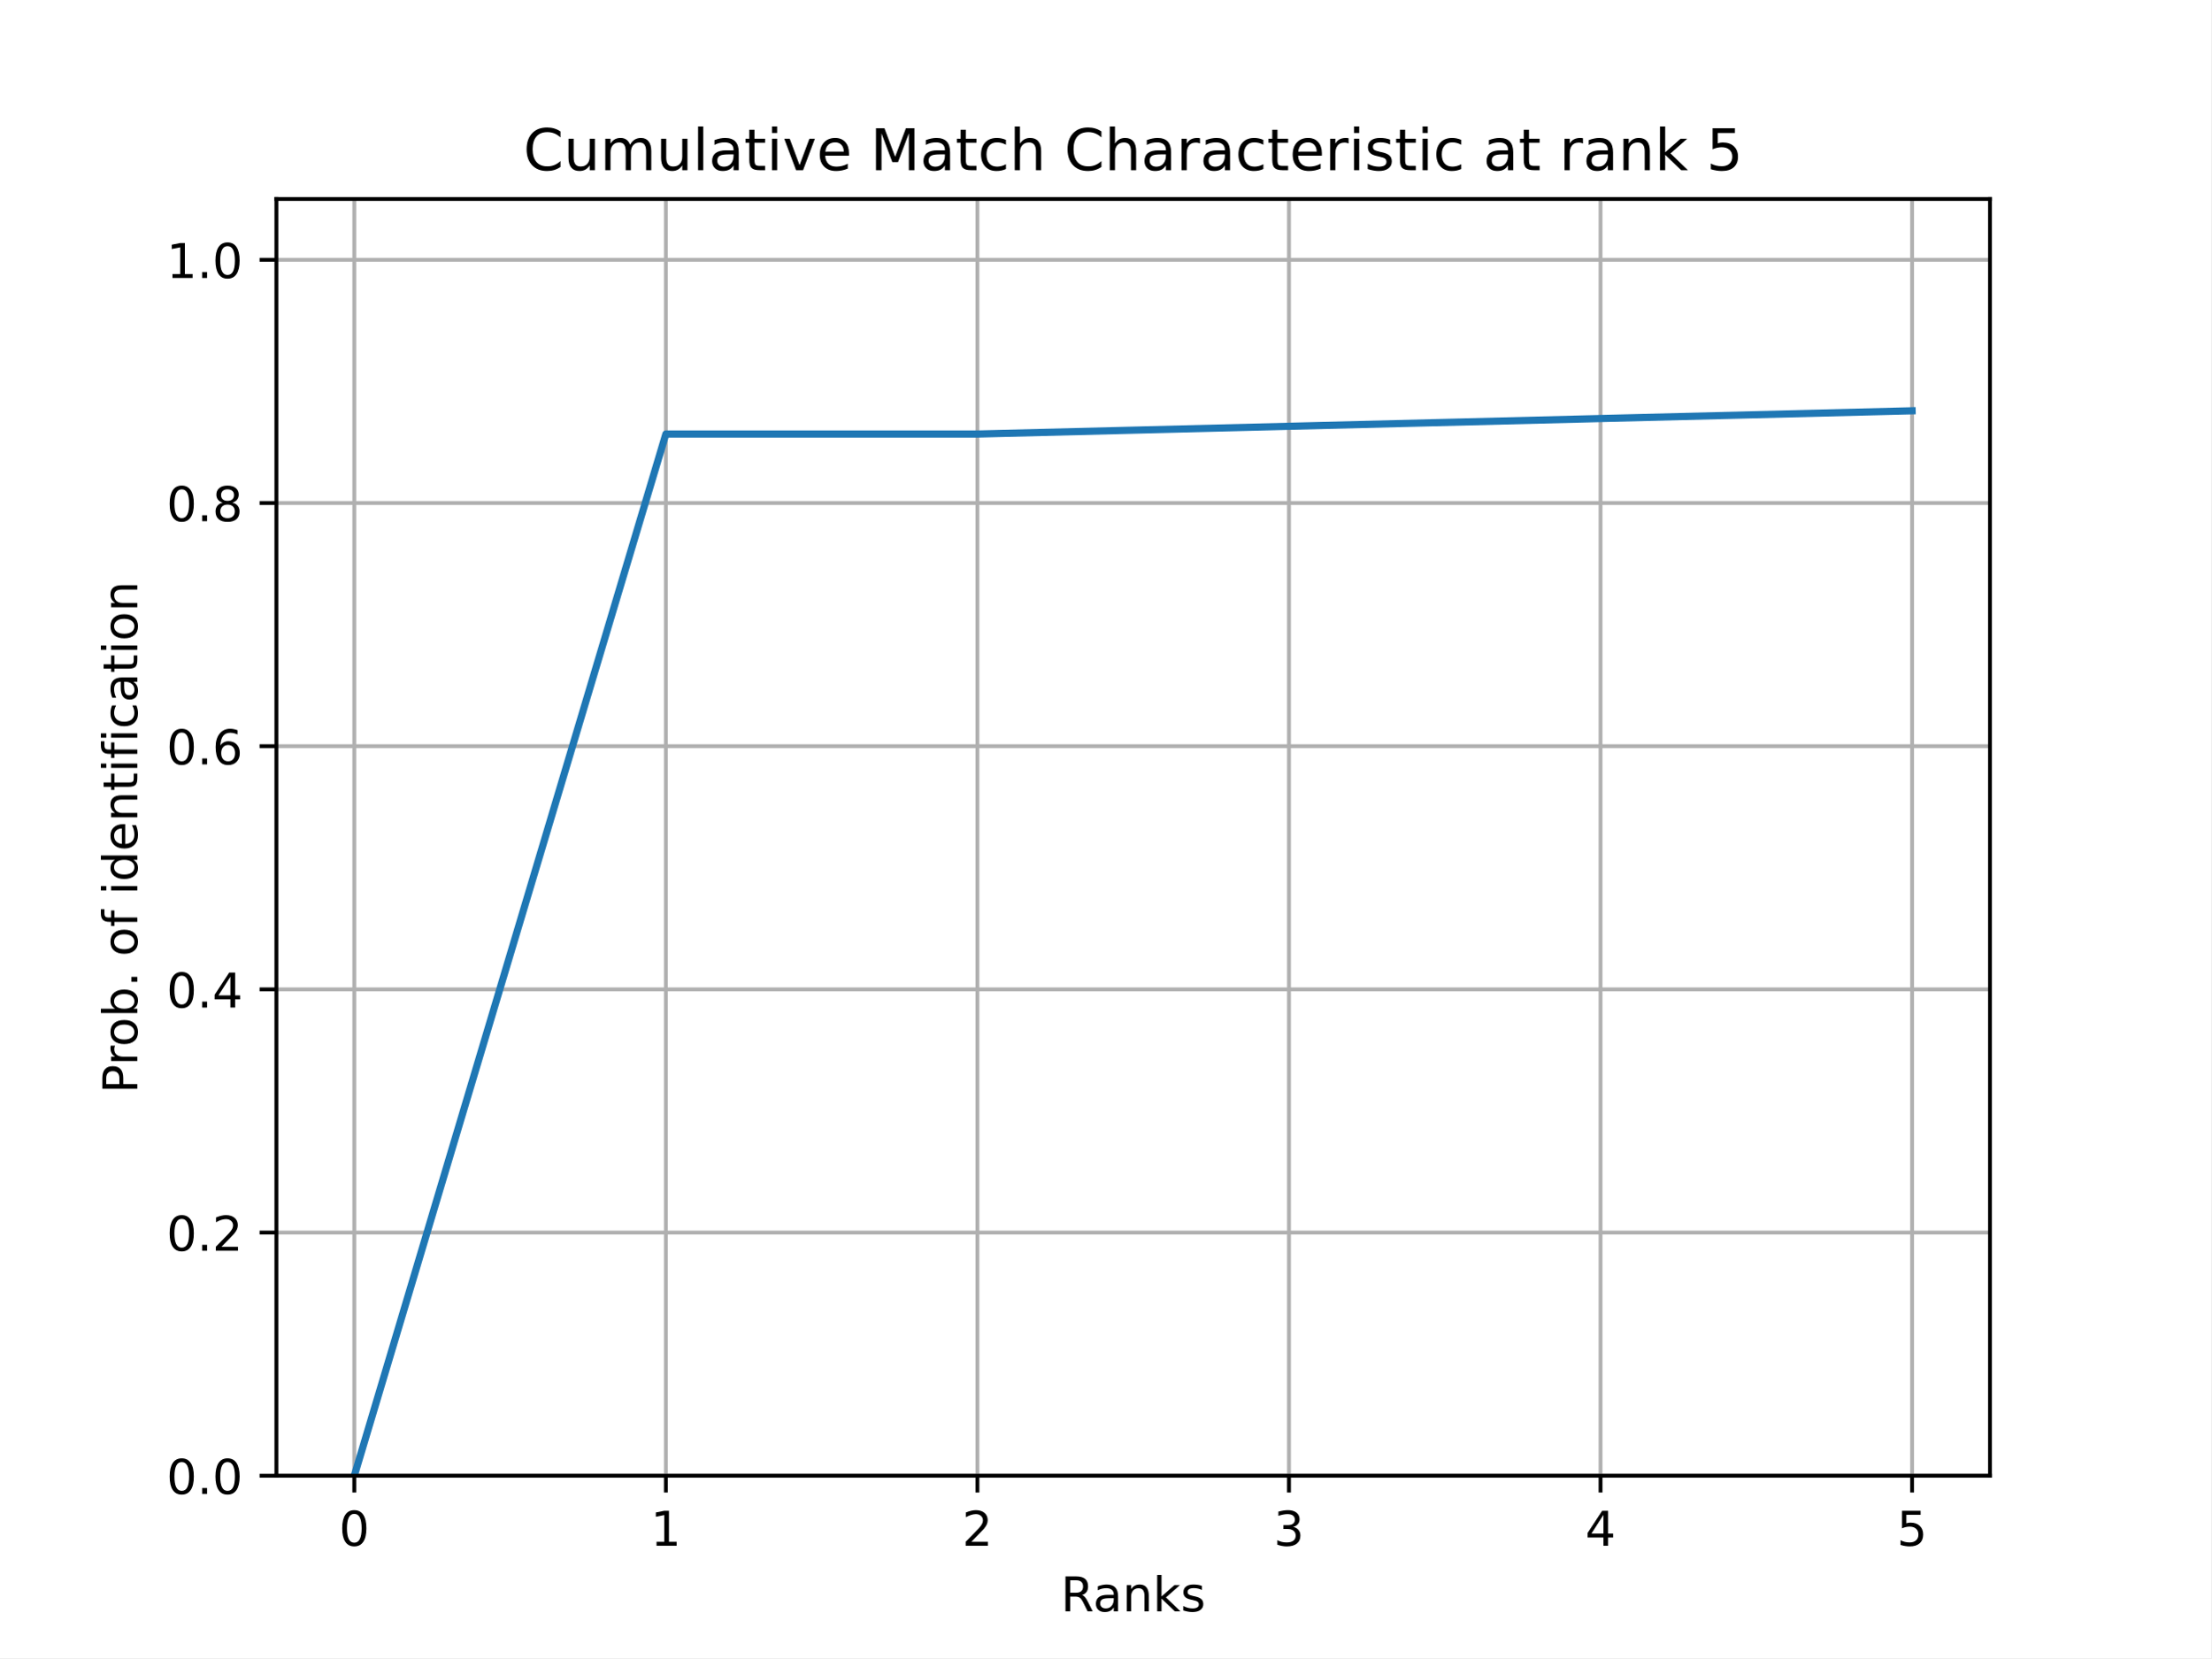
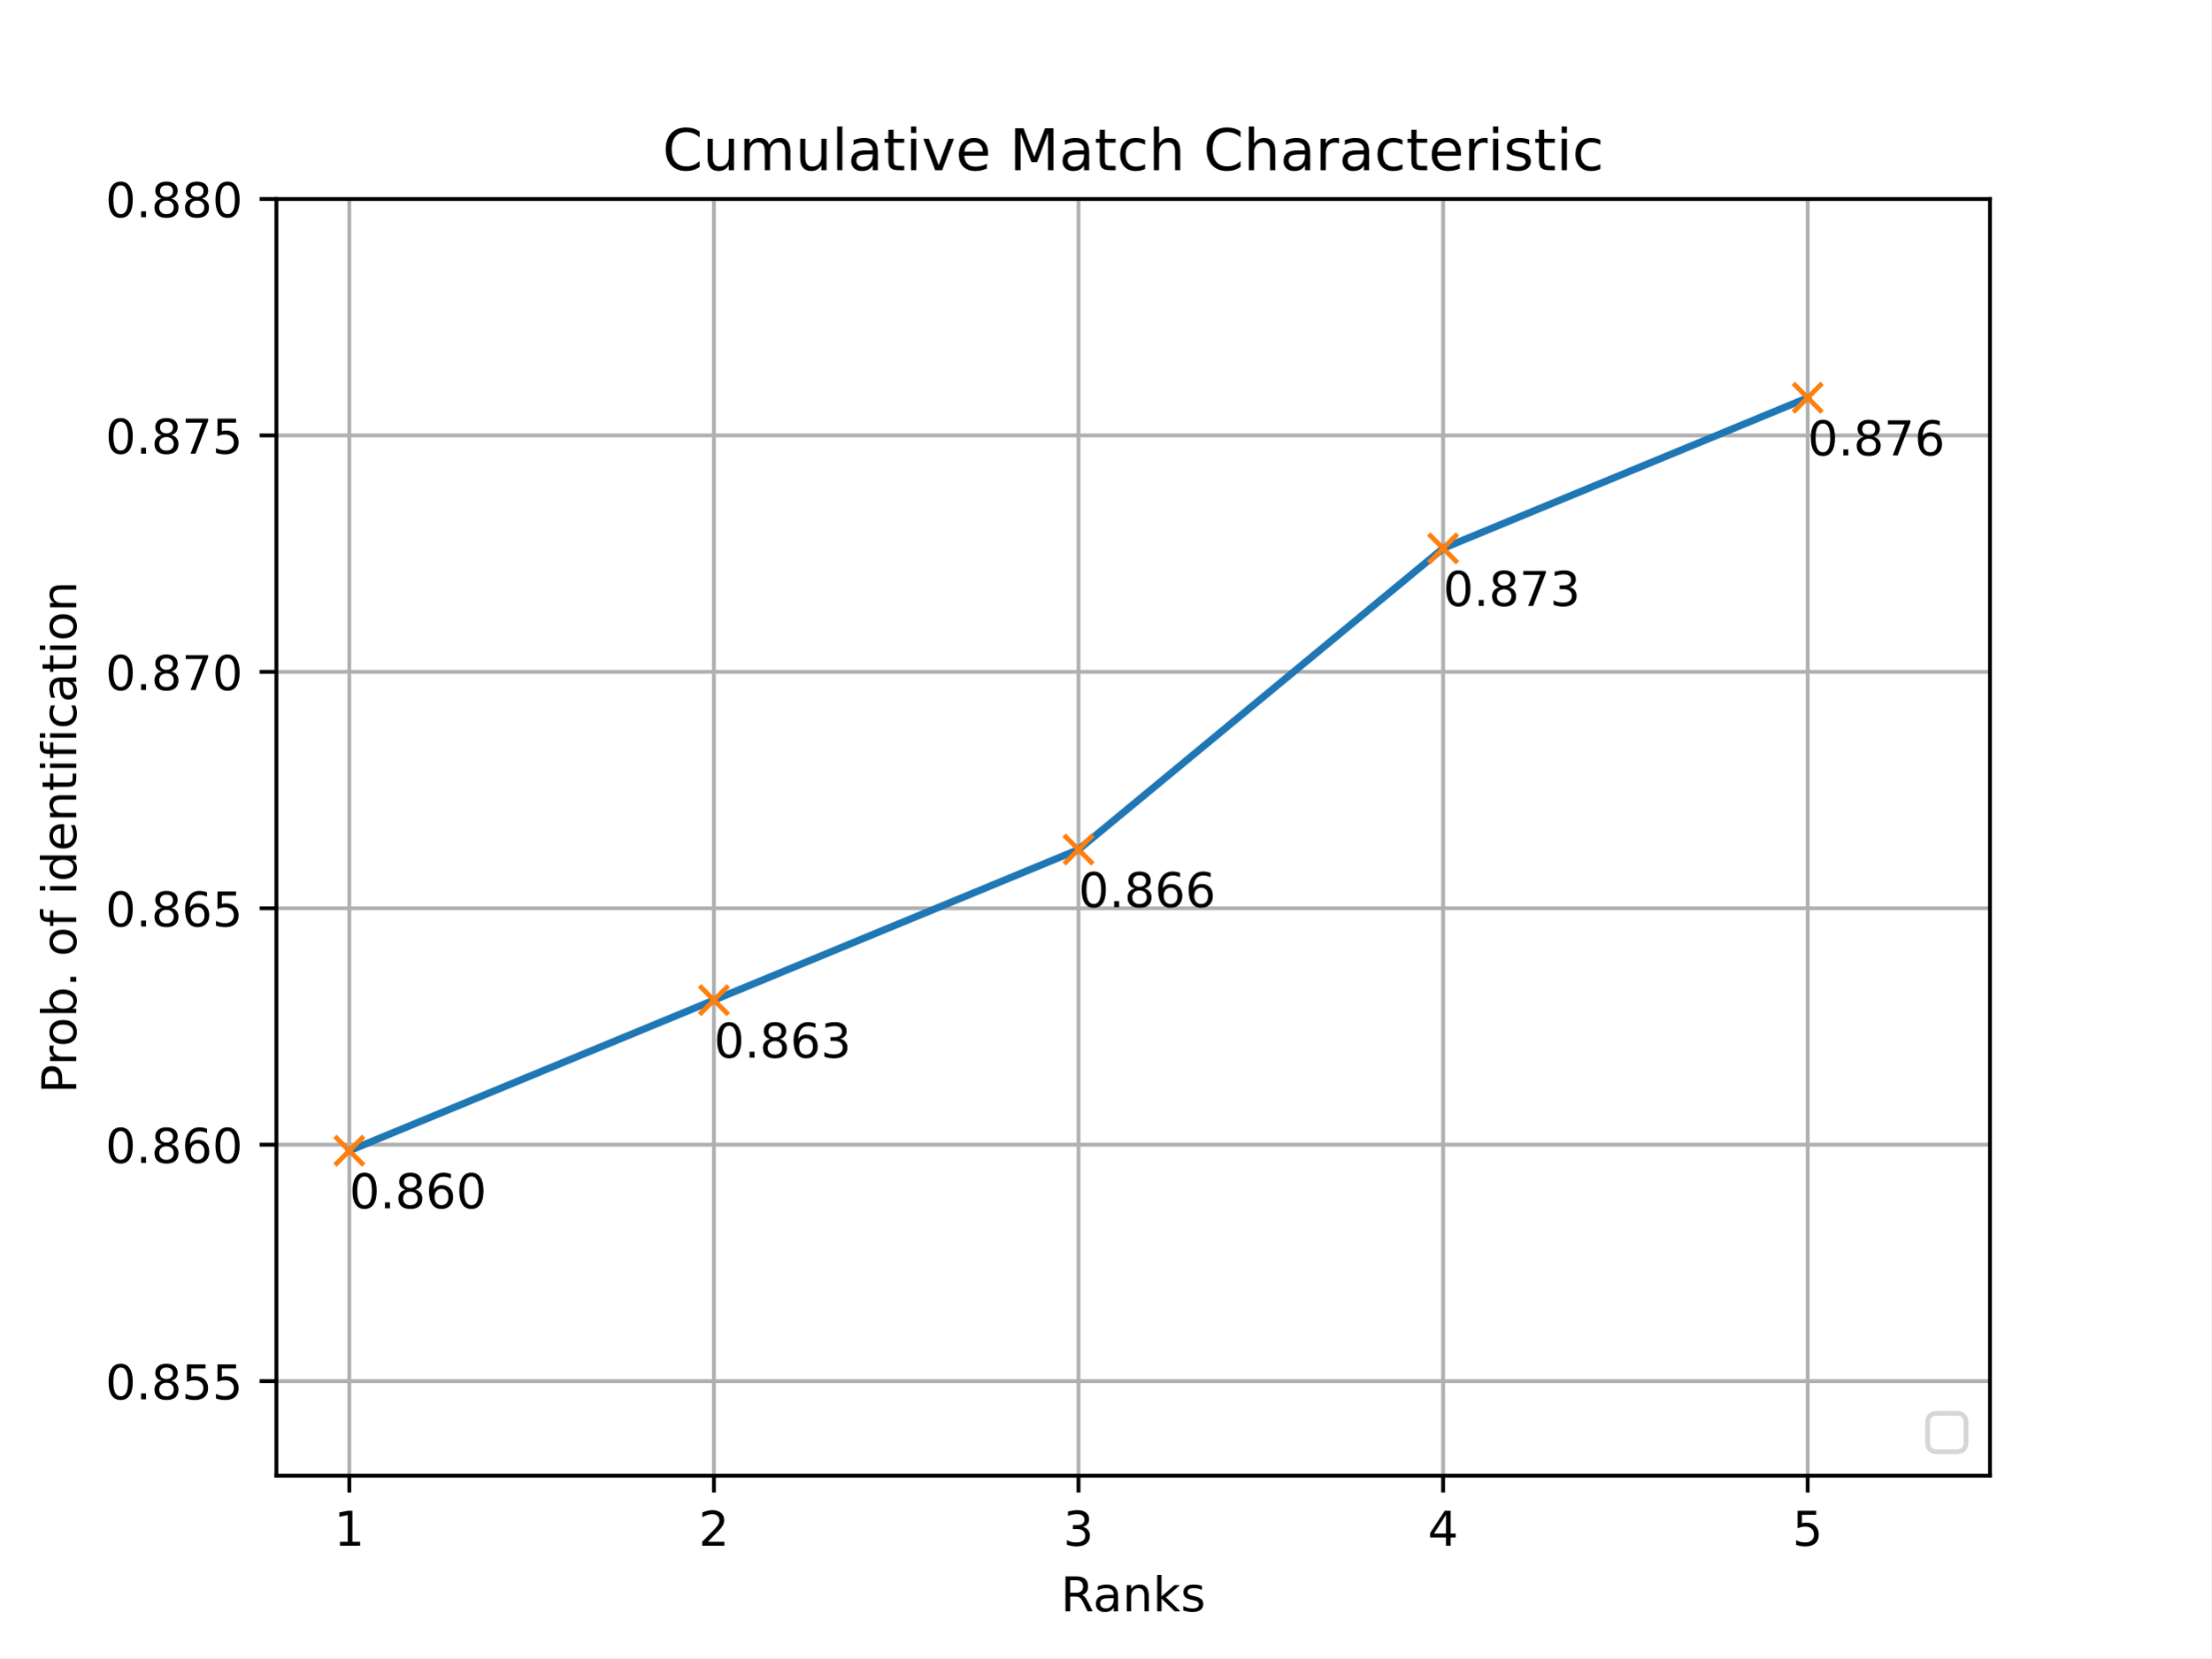
<svg xmlns="http://www.w3.org/2000/svg" xmlns:xlink="http://www.w3.org/1999/xlink" width="460.8pt" height="345.6pt" viewBox="0 0 460.8 345.6" version="1.1">
  <defs>
    <style type="text/css">*{stroke-linejoin: round; stroke-linecap: butt}</style>
  </defs>
  <g id="figure_1">
    <g id="patch_1">
      <path d="M 0 345.6  L 460.8 345.6  L 460.8 0  L 0 0  z " style="fill: #ffffff" />
    </g>
    <g id="axes_1">
      <g id="patch_2">
        <path d="M 57.6 307.584  L 414.72 307.584  L 414.72 41.472  L 57.6 41.472  z " style="fill: #ffffff" />
      </g>
      <g id="matplotlib.axis_1">
        <g id="xtick_1">
          <g id="line2d_1">
-             <path d="M 73.833 307.584  L 73.833 41.472  " clip-path="url(#p14d06037ce)" style="fill: none; stroke: #b0b0b0; stroke-width: 0.8; stroke-linecap: square" />
+             <path d="M 72.797 307.584  L 72.797 41.472  " clip-path="url(#p598fcffedd)" style="fill: none; stroke: #b0b0b0; stroke-width: 0.8; stroke-linecap: square" />
          </g>
          <g id="line2d_2">
            <defs>
-               <path id="m27100cd97d" d="M 0 0  L 0 3.5  " style="stroke: #000000; stroke-width: 0.8" />
+               <path id="md1bc8f9381" d="M 0 0  L 0 3.5  " style="stroke: #000000; stroke-width: 0.8" />
            </defs>
            <g>
-               <use xlink:href="#m27100cd97d" x="73.833" y="307.584" style="stroke: #000000; stroke-width: 0.8" />
+               <use xlink:href="#md1bc8f9381" x="72.797" y="307.584" style="stroke: #000000; stroke-width: 0.8" />
            </g>
          </g>
          <g id="text_1">
-             <g transform="translate(70.65148 322.1824)scale(0.1 -0.1)">
-               <defs>
-                 <path id="DejaVuSans-30" d="M 2034 4250  Q 1547 4250 1301 3770  Q 1056 3291 1056 2328  Q 1056 1369 1301 889  Q 1547 409 2034 409  Q 2525 409 2770 889  Q 3016 1369 3016 2328  Q 3016 3291 2770 3770  Q 2525 4250 2034 4250  z M 2034 4750  Q 2819 4750 3233 4129  Q 3647 3509 3647 2328  Q 3647 1150 3233 529  Q 2819 -91 2034 -91  Q 1250 -91 836 529  Q 422 1150 422 2328  Q 422 3509 836 4129  Q 1250 4750 2034 4750  z " transform="scale(0.015625)" />
-               </defs>
-               <use xlink:href="#DejaVuSans-30" />
+             <g transform="translate(69.61535 322.1824)scale(0.1 -0.1)">
+               <defs>
+                 <path id="DejaVuSans-31" d="M 794 531  L 1825 531  L 1825 4091  L 703 3866  L 703 4441  L 1819 4666  L 2450 4666  L 2450 531  L 3481 531  L 3481 0  L 794 0  L 794 531  z " transform="scale(0.015625)" />
+               </defs>
+               <use xlink:href="#DejaVuSans-31" />
            </g>
          </g>
        </g>
        <g id="xtick_2">
          <g id="line2d_3">
-             <path d="M 138.764 307.584  L 138.764 41.472  " clip-path="url(#p14d06037ce)" style="fill: none; stroke: #b0b0b0; stroke-width: 0.8; stroke-linecap: square" />
+             <path d="M 148.78 307.584  L 148.78 41.472  " clip-path="url(#p598fcffedd)" style="fill: none; stroke: #b0b0b0; stroke-width: 0.8; stroke-linecap: square" />
          </g>
          <g id="line2d_4">
            <g>
-               <use xlink:href="#m27100cd97d" x="138.764" y="307.584" style="stroke: #000000; stroke-width: 0.8" />
+               <use xlink:href="#md1bc8f9381" x="148.78" y="307.584" style="stroke: #000000; stroke-width: 0.8" />
            </g>
          </g>
          <g id="text_2">
-             <g transform="translate(135.5824 322.1824)scale(0.1 -0.1)">
-               <defs>
-                 <path id="DejaVuSans-31" d="M 794 531  L 1825 531  L 1825 4091  L 703 3866  L 703 4441  L 1819 4666  L 2450 4666  L 2450 531  L 3481 531  L 3481 0  L 794 0  L 794 531  z " transform="scale(0.015625)" />
-               </defs>
-               <use xlink:href="#DejaVuSans-31" />
+             <g transform="translate(145.5983 322.1824)scale(0.1 -0.1)">
+               <defs>
+                 <path id="DejaVuSans-32" d="M 1228 531  L 3431 531  L 3431 0  L 469 0  L 469 531  Q 828 903 1448 1529  Q 2069 2156 2228 2338  Q 2531 2678 2651 2914  Q 2772 3150 2772 3378  Q 2772 3750 2511 3984  Q 2250 4219 1831 4219  Q 1534 4219 1204 4116  Q 875 4013 500 3803  L 500 4441  Q 881 4594 1212 4672  Q 1544 4750 1819 4750  Q 2544 4750 2975 4387  Q 3406 4025 3406 3419  Q 3406 3131 3298 2873  Q 3191 2616 2906 2266  Q 2828 2175 2409 1742  Q 1991 1309 1228 531  z " transform="scale(0.015625)" />
+               </defs>
+               <use xlink:href="#DejaVuSans-32" />
            </g>
          </g>
        </g>
        <g id="xtick_3">
          <g id="line2d_5">
-             <path d="M 203.695 307.584  L 203.695 41.472  " clip-path="url(#p14d06037ce)" style="fill: none; stroke: #b0b0b0; stroke-width: 0.8; stroke-linecap: square" />
+             <path d="M 224.763 307.584  L 224.763 41.472  " clip-path="url(#p598fcffedd)" style="fill: none; stroke: #b0b0b0; stroke-width: 0.8; stroke-linecap: square" />
          </g>
          <g id="line2d_6">
            <g>
-               <use xlink:href="#m27100cd97d" x="203.695" y="307.584" style="stroke: #000000; stroke-width: 0.8" />
+               <use xlink:href="#md1bc8f9381" x="224.763" y="307.584" style="stroke: #000000; stroke-width: 0.8" />
            </g>
          </g>
          <g id="text_3">
-             <g transform="translate(200.5133 322.1824)scale(0.1 -0.1)">
-               <defs>
-                 <path id="DejaVuSans-32" d="M 1228 531  L 3431 531  L 3431 0  L 469 0  L 469 531  Q 828 903 1448 1529  Q 2069 2156 2228 2338  Q 2531 2678 2651 2914  Q 2772 3150 2772 3378  Q 2772 3750 2511 3984  Q 2250 4219 1831 4219  Q 1534 4219 1204 4116  Q 875 4013 500 3803  L 500 4441  Q 881 4594 1212 4672  Q 1544 4750 1819 4750  Q 2544 4750 2975 4387  Q 3406 4025 3406 3419  Q 3406 3131 3298 2873  Q 3191 2616 2906 2266  Q 2828 2175 2409 1742  Q 1991 1309 1228 531  z " transform="scale(0.015625)" />
-               </defs>
-               <use xlink:href="#DejaVuSans-32" />
+             <g transform="translate(221.5813 322.1824)scale(0.1 -0.1)">
+               <defs>
+                 <path id="DejaVuSans-33" d="M 2597 2516  Q 3050 2419 3304 2112  Q 3559 1806 3559 1356  Q 3559 666 3084 287  Q 2609 -91 1734 -91  Q 1441 -91 1130 -33  Q 819 25 488 141  L 488 750  Q 750 597 1062 519  Q 1375 441 1716 441  Q 2309 441 2620 675  Q 2931 909 2931 1356  Q 2931 1769 2642 2001  Q 2353 2234 1838 2234  L 1294 2234  L 1294 2753  L 1863 2753  Q 2328 2753 2575 2939  Q 2822 3125 2822 3475  Q 2822 3834 2567 4026  Q 2313 4219 1838 4219  Q 1578 4219 1281 4162  Q 984 4106 628 3988  L 628 4550  Q 988 4650 1302 4700  Q 1616 4750 1894 4750  Q 2613 4750 3031 4423  Q 3450 4097 3450 3541  Q 3450 3153 3228 2886  Q 3006 2619 2597 2516  z " transform="scale(0.015625)" />
+               </defs>
+               <use xlink:href="#DejaVuSans-33" />
            </g>
          </g>
        </g>
        <g id="xtick_4">
          <g id="line2d_7">
-             <path d="M 268.625 307.584  L 268.625 41.472  " clip-path="url(#p14d06037ce)" style="fill: none; stroke: #b0b0b0; stroke-width: 0.8; stroke-linecap: square" />
+             <path d="M 300.746 307.584  L 300.746 41.472  " clip-path="url(#p598fcffedd)" style="fill: none; stroke: #b0b0b0; stroke-width: 0.8; stroke-linecap: square" />
          </g>
          <g id="line2d_8">
            <g>
-               <use xlink:href="#m27100cd97d" x="268.625" y="307.584" style="stroke: #000000; stroke-width: 0.8" />
+               <use xlink:href="#md1bc8f9381" x="300.746" y="307.584" style="stroke: #000000; stroke-width: 0.8" />
            </g>
          </g>
          <g id="text_4">
-             <g transform="translate(265.4442 322.1824)scale(0.1 -0.1)">
-               <defs>
-                 <path id="DejaVuSans-33" d="M 2597 2516  Q 3050 2419 3304 2112  Q 3559 1806 3559 1356  Q 3559 666 3084 287  Q 2609 -91 1734 -91  Q 1441 -91 1130 -33  Q 819 25 488 141  L 488 750  Q 750 597 1062 519  Q 1375 441 1716 441  Q 2309 441 2620 675  Q 2931 909 2931 1356  Q 2931 1769 2642 2001  Q 2353 2234 1838 2234  L 1294 2234  L 1294 2753  L 1863 2753  Q 2328 2753 2575 2939  Q 2822 3125 2822 3475  Q 2822 3834 2567 4026  Q 2313 4219 1838 4219  Q 1578 4219 1281 4162  Q 984 4106 628 3988  L 628 4550  Q 988 4650 1302 4700  Q 1616 4750 1894 4750  Q 2613 4750 3031 4423  Q 3450 4097 3450 3541  Q 3450 3153 3228 2886  Q 3006 2619 2597 2516  z " transform="scale(0.015625)" />
-               </defs>
-               <use xlink:href="#DejaVuSans-33" />
+             <g transform="translate(297.5643 322.1824)scale(0.1 -0.1)">
+               <defs>
+                 <path id="DejaVuSans-34" d="M 2419 4116  L 825 1625  L 2419 1625  L 2419 4116  z M 2253 4666  L 3047 4666  L 3047 1625  L 3713 1625  L 3713 1100  L 3047 1100  L 3047 0  L 2419 0  L 2419 1100  L 313 1100  L 313 1709  L 2253 4666  z " transform="scale(0.015625)" />
+               </defs>
+               <use xlink:href="#DejaVuSans-34" />
            </g>
          </g>
        </g>
        <g id="xtick_5">
          <g id="line2d_9">
-             <path d="M 333.556 307.584  L 333.556 41.472  " clip-path="url(#p14d06037ce)" style="fill: none; stroke: #b0b0b0; stroke-width: 0.8; stroke-linecap: square" />
+             <path d="M 376.729 307.584  L 376.729 41.472  " clip-path="url(#p598fcffedd)" style="fill: none; stroke: #b0b0b0; stroke-width: 0.8; stroke-linecap: square" />
          </g>
          <g id="line2d_10">
            <g>
-               <use xlink:href="#m27100cd97d" x="333.556" y="307.584" style="stroke: #000000; stroke-width: 0.8" />
+               <use xlink:href="#md1bc8f9381" x="376.729" y="307.584" style="stroke: #000000; stroke-width: 0.8" />
            </g>
          </g>
          <g id="text_5">
-             <g transform="translate(330.3751 322.1824)scale(0.1 -0.1)">
-               <defs>
-                 <path id="DejaVuSans-34" d="M 2419 4116  L 825 1625  L 2419 1625  L 2419 4116  z M 2253 4666  L 3047 4666  L 3047 1625  L 3713 1625  L 3713 1100  L 3047 1100  L 3047 0  L 2419 0  L 2419 1100  L 313 1100  L 313 1709  L 2253 4666  z " transform="scale(0.015625)" />
-               </defs>
-               <use xlink:href="#DejaVuSans-34" />
-             </g>
-           </g>
-         </g>
-         <g id="xtick_6">
-           <g id="line2d_11">
-             <path d="M 398.487 307.584  L 398.487 41.472  " clip-path="url(#p14d06037ce)" style="fill: none; stroke: #b0b0b0; stroke-width: 0.8; stroke-linecap: square" />
-           </g>
-           <g id="line2d_12">
-             <g>
-               <use xlink:href="#m27100cd97d" x="398.487" y="307.584" style="stroke: #000000; stroke-width: 0.8" />
-             </g>
-           </g>
-           <g id="text_6">
-             <g transform="translate(395.306 322.1824)scale(0.1 -0.1)">
+             <g transform="translate(373.5473 322.1824)scale(0.1 -0.1)">
              <defs>
                <path id="DejaVuSans-35" d="M 691 4666  L 3169 4666  L 3169 4134  L 1269 4134  L 1269 2991  Q 1406 3038 1543 3061  Q 1681 3084 1819 3084  Q 2600 3084 3056 2656  Q 3513 2228 3513 1497  Q 3513 744 3044 326  Q 2575 -91 1722 -91  Q 1428 -91 1123 -41  Q 819 9 494 109  L 494 744  Q 775 591 1075 516  Q 1375 441 1709 441  Q 2250 441 2565 725  Q 2881 1009 2881 1497  Q 2881 1984 2565 2268  Q 2250 2553 1709 2553  Q 1456 2553 1204 2497  Q 953 2441 691 2322  L 691 4666  z " transform="scale(0.015625)" />
              </defs>
              <use xlink:href="#DejaVuSans-35" />
            </g>
          </g>
        </g>
-         <g id="text_7">
+         <g id="text_6">
          <g transform="translate(221.0655 335.8606)scale(0.1 -0.1)">
            <defs>
              <path id="DejaVuSans-52" d="M 2841 2188  Q 3044 2119 3236 1894  Q 3428 1669 3622 1275  L 4263 0  L 3584 0  L 2988 1197  Q 2756 1666 2539 1819  Q 2322 1972 1947 1972  L 1259 1972  L 1259 0  L 628 0  L 628 4666  L 2053 4666  Q 2853 4666 3247 4331  Q 3641 3997 3641 3322  Q 3641 2881 3436 2590  Q 3231 2300 2841 2188  z M 1259 4147  L 1259 2491  L 2053 2491  Q 2509 2491 2742 2702  Q 2975 2913 2975 3322  Q 2975 3731 2742 3939  Q 2509 4147 2053 4147  L 1259 4147  z " transform="scale(0.015625)" />
              <path id="DejaVuSans-61" d="M 2194 1759  Q 1497 1759 1228 1600  Q 959 1441 959 1056  Q 959 750 1161 570  Q 1363 391 1709 391  Q 2188 391 2477 730  Q 2766 1069 2766 1631  L 2766 1759  L 2194 1759  z M 3341 1997  L 3341 0  L 2766 0  L 2766 531  Q 2569 213 2275 61  Q 1981 -91 1556 -91  Q 1019 -91 701 211  Q 384 513 384 1019  Q 384 1609 779 1909  Q 1175 2209 1959 2209  L 2766 2209  L 2766 2266  Q 2766 2663 2505 2880  Q 2244 3097 1772 3097  Q 1472 3097 1187 3025  Q 903 2953 641 2809  L 641 3341  Q 956 3463 1253 3523  Q 1550 3584 1831 3584  Q 2591 3584 2966 3190  Q 3341 2797 3341 1997  z " transform="scale(0.015625)" />
              <path id="DejaVuSans-6e" d="M 3513 2113  L 3513 0  L 2938 0  L 2938 2094  Q 2938 2591 2744 2837  Q 2550 3084 2163 3084  Q 1697 3084 1428 2787  Q 1159 2491 1159 1978  L 1159 0  L 581 0  L 581 3500  L 1159 3500  L 1159 2956  Q 1366 3272 1645 3428  Q 1925 3584 2291 3584  Q 2894 3584 3203 3211  Q 3513 2838 3513 2113  z " transform="scale(0.015625)" />
              <path id="DejaVuSans-6b" d="M 581 4863  L 1159 4863  L 1159 1991  L 2875 3500  L 3609 3500  L 1753 1863  L 3688 0  L 2938 0  L 1159 1709  L 1159 0  L 581 0  L 581 4863  z " transform="scale(0.015625)" />
              <path id="DejaVuSans-73" d="M 2834 3397  L 2834 2853  Q 2591 2978 2328 3040  Q 2066 3103 1784 3103  Q 1356 3103 1142 2972  Q 928 2841 928 2578  Q 928 2378 1081 2264  Q 1234 2150 1697 2047  L 1894 2003  Q 2506 1872 2764 1633  Q 3022 1394 3022 966  Q 3022 478 2636 193  Q 2250 -91 1575 -91  Q 1294 -91 989 -36  Q 684 19 347 128  L 347 722  Q 666 556 975 473  Q 1284 391 1588 391  Q 1994 391 2212 530  Q 2431 669 2431 922  Q 2431 1156 2273 1281  Q 2116 1406 1581 1522  L 1381 1569  Q 847 1681 609 1914  Q 372 2147 372 2553  Q 372 3047 722 3315  Q 1072 3584 1716 3584  Q 2034 3584 2315 3537  Q 2597 3491 2834 3397  z " transform="scale(0.015625)" />
            </defs>
            <use xlink:href="#DejaVuSans-52" />
            <use xlink:href="#DejaVuSans-61" x="67.232" />
            <use xlink:href="#DejaVuSans-6e" x="128.512" />
            <use xlink:href="#DejaVuSans-6b" x="191.891" />
            <use xlink:href="#DejaVuSans-73" x="249.801" />
          </g>
        </g>
      </g>
      <g id="matplotlib.axis_2">
        <g id="ytick_1">
+           <g id="line2d_11">
+             <path d="M 57.6 287.872  L 414.72 287.872  " clip-path="url(#p598fcffedd)" style="fill: none; stroke: #b0b0b0; stroke-width: 0.8; stroke-linecap: square" />
+           </g>
+           <g id="line2d_12">
+             <defs>
+               <path id="m6976a8d38d" d="M 0 0  L -3.5 0  " style="stroke: #000000; stroke-width: 0.8" />
+             </defs>
+             <g>
+               <use xlink:href="#m6976a8d38d" x="57.6" y="287.872" style="stroke: #000000; stroke-width: 0.8" />
+             </g>
+           </g>
+           <g id="text_7">
+             <g transform="translate(21.97188 291.6712)scale(0.1 -0.1)">
+               <defs>
+                 <path id="DejaVuSans-30" d="M 2034 4250  Q 1547 4250 1301 3770  Q 1056 3291 1056 2328  Q 1056 1369 1301 889  Q 1547 409 2034 409  Q 2525 409 2770 889  Q 3016 1369 3016 2328  Q 3016 3291 2770 3770  Q 2525 4250 2034 4250  z M 2034 4750  Q 2819 4750 3233 4129  Q 3647 3509 3647 2328  Q 3647 1150 3233 529  Q 2819 -91 2034 -91  Q 1250 -91 836 529  Q 422 1150 422 2328  Q 422 3509 836 4129  Q 1250 4750 2034 4750  z " transform="scale(0.015625)" />
+                 <path id="DejaVuSans-2e" d="M 684 794  L 1344 794  L 1344 0  L 684 0  L 684 794  z " transform="scale(0.015625)" />
+                 <path id="DejaVuSans-38" d="M 2034 2216  Q 1584 2216 1326 1975  Q 1069 1734 1069 1313  Q 1069 891 1326 650  Q 1584 409 2034 409  Q 2484 409 2743 651  Q 3003 894 3003 1313  Q 3003 1734 2745 1975  Q 2488 2216 2034 2216  z M 1403 2484  Q 997 2584 770 2862  Q 544 3141 544 3541  Q 544 4100 942 4425  Q 1341 4750 2034 4750  Q 2731 4750 3128 4425  Q 3525 4100 3525 3541  Q 3525 3141 3298 2862  Q 3072 2584 2669 2484  Q 3125 2378 3379 2068  Q 3634 1759 3634 1313  Q 3634 634 3220 271  Q 2806 -91 2034 -91  Q 1263 -91 848 271  Q 434 634 434 1313  Q 434 1759 690 2068  Q 947 2378 1403 2484  z M 1172 3481  Q 1172 3119 1398 2916  Q 1625 2713 2034 2713  Q 2441 2713 2670 2916  Q 2900 3119 2900 3481  Q 2900 3844 2670 4047  Q 2441 4250 2034 4250  Q 1625 4250 1398 4047  Q 1172 3844 1172 3481  z " transform="scale(0.015625)" />
+               </defs>
+               <use xlink:href="#DejaVuSans-30" />
+               <use xlink:href="#DejaVuSans-2e" x="63.623" />
+               <use xlink:href="#DejaVuSans-38" x="95.41" />
+               <use xlink:href="#DejaVuSans-35" x="159.033" />
+               <use xlink:href="#DejaVuSans-35" x="222.656" />
+             </g>
+           </g>
+         </g>
+         <g id="ytick_2">
          <g id="line2d_13">
-             <path d="M 57.6 307.584  L 414.72 307.584  " clip-path="url(#p14d06037ce)" style="fill: none; stroke: #b0b0b0; stroke-width: 0.8; stroke-linecap: square" />
+             <path d="M 57.6 238.592  L 414.72 238.592  " clip-path="url(#p598fcffedd)" style="fill: none; stroke: #b0b0b0; stroke-width: 0.8; stroke-linecap: square" />
          </g>
          <g id="line2d_14">
-             <defs>
-               <path id="m32f6157097" d="M 0 0  L -3.5 0  " style="stroke: #000000; stroke-width: 0.8" />
-             </defs>
-             <g>
-               <use xlink:href="#m32f6157097" x="57.6" y="307.584" style="stroke: #000000; stroke-width: 0.8" />
+             <g>
+               <use xlink:href="#m6976a8d38d" x="57.6" y="238.592" style="stroke: #000000; stroke-width: 0.8" />
            </g>
          </g>
          <g id="text_8">
-             <g transform="translate(34.69687 311.3832)scale(0.1 -0.1)">
-               <defs>
-                 <path id="DejaVuSans-2e" d="M 684 794  L 1344 794  L 1344 0  L 684 0  L 684 794  z " transform="scale(0.015625)" />
-               </defs>
-               <use xlink:href="#DejaVuSans-30" />
-               <use xlink:href="#DejaVuSans-2e" x="63.623" />
-               <use xlink:href="#DejaVuSans-30" x="95.41" />
-             </g>
-           </g>
-         </g>
-         <g id="ytick_2">
+             <g transform="translate(21.97188 242.3912)scale(0.1 -0.1)">
+               <defs>
+                 <path id="DejaVuSans-36" d="M 2113 2584  Q 1688 2584 1439 2293  Q 1191 2003 1191 1497  Q 1191 994 1439 701  Q 1688 409 2113 409  Q 2538 409 2786 701  Q 3034 994 3034 1497  Q 3034 2003 2786 2293  Q 2538 2584 2113 2584  z M 3366 4563  L 3366 3988  Q 3128 4100 2886 4159  Q 2644 4219 2406 4219  Q 1781 4219 1451 3797  Q 1122 3375 1075 2522  Q 1259 2794 1537 2939  Q 1816 3084 2150 3084  Q 2853 3084 3261 2657  Q 3669 2231 3669 1497  Q 3669 778 3244 343  Q 2819 -91 2113 -91  Q 1303 -91 875 529  Q 447 1150 447 2328  Q 447 3434 972 4092  Q 1497 4750 2381 4750  Q 2619 4750 2861 4703  Q 3103 4656 3366 4563  z " transform="scale(0.015625)" />
+               </defs>
+               <use xlink:href="#DejaVuSans-30" />
+               <use xlink:href="#DejaVuSans-2e" x="63.623" />
+               <use xlink:href="#DejaVuSans-38" x="95.41" />
+               <use xlink:href="#DejaVuSans-36" x="159.033" />
+               <use xlink:href="#DejaVuSans-30" x="222.656" />
+             </g>
+           </g>
+         </g>
+         <g id="ytick_3">
          <g id="line2d_15">
-             <path d="M 57.6 256.896  L 414.72 256.896  " clip-path="url(#p14d06037ce)" style="fill: none; stroke: #b0b0b0; stroke-width: 0.8; stroke-linecap: square" />
+             <path d="M 57.6 189.312  L 414.72 189.312  " clip-path="url(#p598fcffedd)" style="fill: none; stroke: #b0b0b0; stroke-width: 0.8; stroke-linecap: square" />
          </g>
          <g id="line2d_16">
            <g>
-               <use xlink:href="#m32f6157097" x="57.6" y="256.896" style="stroke: #000000; stroke-width: 0.8" />
+               <use xlink:href="#m6976a8d38d" x="57.6" y="189.312" style="stroke: #000000; stroke-width: 0.8" />
            </g>
          </g>
          <g id="text_9">
-             <g transform="translate(34.69687 260.6952)scale(0.1 -0.1)">
-               <use xlink:href="#DejaVuSans-30" />
-               <use xlink:href="#DejaVuSans-2e" x="63.623" />
-               <use xlink:href="#DejaVuSans-32" x="95.41" />
-             </g>
-           </g>
-         </g>
-         <g id="ytick_3">
+             <g transform="translate(21.97188 193.1112)scale(0.1 -0.1)">
+               <use xlink:href="#DejaVuSans-30" />
+               <use xlink:href="#DejaVuSans-2e" x="63.623" />
+               <use xlink:href="#DejaVuSans-38" x="95.41" />
+               <use xlink:href="#DejaVuSans-36" x="159.033" />
+               <use xlink:href="#DejaVuSans-35" x="222.656" />
+             </g>
+           </g>
+         </g>
+         <g id="ytick_4">
          <g id="line2d_17">
-             <path d="M 57.6 206.208  L 414.72 206.208  " clip-path="url(#p14d06037ce)" style="fill: none; stroke: #b0b0b0; stroke-width: 0.8; stroke-linecap: square" />
+             <path d="M 57.6 140.032  L 414.72 140.032  " clip-path="url(#p598fcffedd)" style="fill: none; stroke: #b0b0b0; stroke-width: 0.8; stroke-linecap: square" />
          </g>
          <g id="line2d_18">
            <g>
-               <use xlink:href="#m32f6157097" x="57.6" y="206.208" style="stroke: #000000; stroke-width: 0.8" />
+               <use xlink:href="#m6976a8d38d" x="57.6" y="140.032" style="stroke: #000000; stroke-width: 0.8" />
            </g>
          </g>
          <g id="text_10">
-             <g transform="translate(34.69687 210.0072)scale(0.1 -0.1)">
-               <use xlink:href="#DejaVuSans-30" />
-               <use xlink:href="#DejaVuSans-2e" x="63.623" />
-               <use xlink:href="#DejaVuSans-34" x="95.41" />
-             </g>
-           </g>
-         </g>
-         <g id="ytick_4">
+             <g transform="translate(21.97188 143.8312)scale(0.1 -0.1)">
+               <defs>
+                 <path id="DejaVuSans-37" d="M 525 4666  L 3525 4666  L 3525 4397  L 1831 0  L 1172 0  L 2766 4134  L 525 4134  L 525 4666  z " transform="scale(0.015625)" />
+               </defs>
+               <use xlink:href="#DejaVuSans-30" />
+               <use xlink:href="#DejaVuSans-2e" x="63.623" />
+               <use xlink:href="#DejaVuSans-38" x="95.41" />
+               <use xlink:href="#DejaVuSans-37" x="159.033" />
+               <use xlink:href="#DejaVuSans-30" x="222.656" />
+             </g>
+           </g>
+         </g>
+         <g id="ytick_5">
          <g id="line2d_19">
-             <path d="M 57.6 155.52  L 414.72 155.52  " clip-path="url(#p14d06037ce)" style="fill: none; stroke: #b0b0b0; stroke-width: 0.8; stroke-linecap: square" />
+             <path d="M 57.6 90.752  L 414.72 90.752  " clip-path="url(#p598fcffedd)" style="fill: none; stroke: #b0b0b0; stroke-width: 0.8; stroke-linecap: square" />
          </g>
          <g id="line2d_20">
            <g>
-               <use xlink:href="#m32f6157097" x="57.6" y="155.52" style="stroke: #000000; stroke-width: 0.8" />
+               <use xlink:href="#m6976a8d38d" x="57.6" y="90.752" style="stroke: #000000; stroke-width: 0.8" />
            </g>
          </g>
          <g id="text_11">
-             <g transform="translate(34.69687 159.3192)scale(0.1 -0.1)">
-               <defs>
-                 <path id="DejaVuSans-36" d="M 2113 2584  Q 1688 2584 1439 2293  Q 1191 2003 1191 1497  Q 1191 994 1439 701  Q 1688 409 2113 409  Q 2538 409 2786 701  Q 3034 994 3034 1497  Q 3034 2003 2786 2293  Q 2538 2584 2113 2584  z M 3366 4563  L 3366 3988  Q 3128 4100 2886 4159  Q 2644 4219 2406 4219  Q 1781 4219 1451 3797  Q 1122 3375 1075 2522  Q 1259 2794 1537 2939  Q 1816 3084 2150 3084  Q 2853 3084 3261 2657  Q 3669 2231 3669 1497  Q 3669 778 3244 343  Q 2819 -91 2113 -91  Q 1303 -91 875 529  Q 447 1150 447 2328  Q 447 3434 972 4092  Q 1497 4750 2381 4750  Q 2619 4750 2861 4703  Q 3103 4656 3366 4563  z " transform="scale(0.015625)" />
-               </defs>
-               <use xlink:href="#DejaVuSans-30" />
-               <use xlink:href="#DejaVuSans-2e" x="63.623" />
-               <use xlink:href="#DejaVuSans-36" x="95.41" />
-             </g>
-           </g>
-         </g>
-         <g id="ytick_5">
+             <g transform="translate(21.97188 94.55122)scale(0.1 -0.1)">
+               <use xlink:href="#DejaVuSans-30" />
+               <use xlink:href="#DejaVuSans-2e" x="63.623" />
+               <use xlink:href="#DejaVuSans-38" x="95.41" />
+               <use xlink:href="#DejaVuSans-37" x="159.033" />
+               <use xlink:href="#DejaVuSans-35" x="222.656" />
+             </g>
+           </g>
+         </g>
+         <g id="ytick_6">
          <g id="line2d_21">
-             <path d="M 57.6 104.832  L 414.72 104.832  " clip-path="url(#p14d06037ce)" style="fill: none; stroke: #b0b0b0; stroke-width: 0.8; stroke-linecap: square" />
+             <path d="M 57.6 41.472  L 414.72 41.472  " clip-path="url(#p598fcffedd)" style="fill: none; stroke: #b0b0b0; stroke-width: 0.8; stroke-linecap: square" />
          </g>
          <g id="line2d_22">
            <g>
-               <use xlink:href="#m32f6157097" x="57.6" y="104.832" style="stroke: #000000; stroke-width: 0.8" />
+               <use xlink:href="#m6976a8d38d" x="57.6" y="41.472" style="stroke: #000000; stroke-width: 0.8" />
            </g>
          </g>
          <g id="text_12">
-             <g transform="translate(34.69687 108.6312)scale(0.1 -0.1)">
-               <defs>
-                 <path id="DejaVuSans-38" d="M 2034 2216  Q 1584 2216 1326 1975  Q 1069 1734 1069 1313  Q 1069 891 1326 650  Q 1584 409 2034 409  Q 2484 409 2743 651  Q 3003 894 3003 1313  Q 3003 1734 2745 1975  Q 2488 2216 2034 2216  z M 1403 2484  Q 997 2584 770 2862  Q 544 3141 544 3541  Q 544 4100 942 4425  Q 1341 4750 2034 4750  Q 2731 4750 3128 4425  Q 3525 4100 3525 3541  Q 3525 3141 3298 2862  Q 3072 2584 2669 2484  Q 3125 2378 3379 2068  Q 3634 1759 3634 1313  Q 3634 634 3220 271  Q 2806 -91 2034 -91  Q 1263 -91 848 271  Q 434 634 434 1313  Q 434 1759 690 2068  Q 947 2378 1403 2484  z M 1172 3481  Q 1172 3119 1398 2916  Q 1625 2713 2034 2713  Q 2441 2713 2670 2916  Q 2900 3119 2900 3481  Q 2900 3844 2670 4047  Q 2441 4250 2034 4250  Q 1625 4250 1398 4047  Q 1172 3844 1172 3481  z " transform="scale(0.015625)" />
-               </defs>
-               <use xlink:href="#DejaVuSans-30" />
-               <use xlink:href="#DejaVuSans-2e" x="63.623" />
-               <use xlink:href="#DejaVuSans-38" x="95.41" />
-             </g>
-           </g>
-         </g>
-         <g id="ytick_6">
-           <g id="line2d_23">
-             <path d="M 57.6 54.144  L 414.72 54.144  " clip-path="url(#p14d06037ce)" style="fill: none; stroke: #b0b0b0; stroke-width: 0.8; stroke-linecap: square" />
-           </g>
-           <g id="line2d_24">
-             <g>
-               <use xlink:href="#m32f6157097" x="57.6" y="54.144" style="stroke: #000000; stroke-width: 0.8" />
-             </g>
-           </g>
-           <g id="text_13">
-             <g transform="translate(34.69687 57.94322)scale(0.1 -0.1)">
-               <use xlink:href="#DejaVuSans-31" />
-               <use xlink:href="#DejaVuSans-2e" x="63.623" />
-               <use xlink:href="#DejaVuSans-30" x="95.41" />
-             </g>
-           </g>
-         </g>
-         <g id="text_14">
-           <g transform="translate(28.61719 227.9163)rotate(-90)scale(0.1 -0.1)">
+             <g transform="translate(21.97188 45.27122)scale(0.1 -0.1)">
+               <use xlink:href="#DejaVuSans-30" />
+               <use xlink:href="#DejaVuSans-2e" x="63.623" />
+               <use xlink:href="#DejaVuSans-38" x="95.41" />
+               <use xlink:href="#DejaVuSans-38" x="159.033" />
+               <use xlink:href="#DejaVuSans-30" x="222.656" />
+             </g>
+           </g>
+         </g>
+         <g id="text_13">
+           <g transform="translate(15.89219 227.9163)rotate(-90)scale(0.1 -0.1)">
            <defs>
              <path id="DejaVuSans-50" d="M 1259 4147  L 1259 2394  L 2053 2394  Q 2494 2394 2734 2622  Q 2975 2850 2975 3272  Q 2975 3691 2734 3919  Q 2494 4147 2053 4147  L 1259 4147  z M 628 4666  L 2053 4666  Q 2838 4666 3239 4311  Q 3641 3956 3641 3272  Q 3641 2581 3239 2228  Q 2838 1875 2053 1875  L 1259 1875  L 1259 0  L 628 0  L 628 4666  z " transform="scale(0.015625)" />
              <path id="DejaVuSans-72" d="M 2631 2963  Q 2534 3019 2420 3045  Q 2306 3072 2169 3072  Q 1681 3072 1420 2755  Q 1159 2438 1159 1844  L 1159 0  L 581 0  L 581 3500  L 1159 3500  L 1159 2956  Q 1341 3275 1631 3429  Q 1922 3584 2338 3584  Q 2397 3584 2469 3576  Q 2541 3569 2628 3553  L 2631 2963  z " transform="scale(0.015625)" />
              <path id="DejaVuSans-6f" d="M 1959 3097  Q 1497 3097 1228 2736  Q 959 2375 959 1747  Q 959 1119 1226 758  Q 1494 397 1959 397  Q 2419 397 2687 759  Q 2956 1122 2956 1747  Q 2956 2369 2687 2733  Q 2419 3097 1959 3097  z M 1959 3584  Q 2709 3584 3137 3096  Q 3566 2609 3566 1747  Q 3566 888 3137 398  Q 2709 -91 1959 -91  Q 1206 -91 779 398  Q 353 888 353 1747  Q 353 2609 779 3096  Q 1206 3584 1959 3584  z " transform="scale(0.015625)" />
              <path id="DejaVuSans-62" d="M 3116 1747  Q 3116 2381 2855 2742  Q 2594 3103 2138 3103  Q 1681 3103 1420 2742  Q 1159 2381 1159 1747  Q 1159 1113 1420 752  Q 1681 391 2138 391  Q 2594 391 2855 752  Q 3116 1113 3116 1747  z M 1159 2969  Q 1341 3281 1617 3432  Q 1894 3584 2278 3584  Q 2916 3584 3314 3078  Q 3713 2572 3713 1747  Q 3713 922 3314 415  Q 2916 -91 2278 -91  Q 1894 -91 1617 61  Q 1341 213 1159 525  L 1159 0  L 581 0  L 581 4863  L 1159 4863  L 1159 2969  z " transform="scale(0.015625)" />
              <path id="DejaVuSans-20" transform="scale(0.015625)" />
              <path id="DejaVuSans-66" d="M 2375 4863  L 2375 4384  L 1825 4384  Q 1516 4384 1395 4259  Q 1275 4134 1275 3809  L 1275 3500  L 2222 3500  L 2222 3053  L 1275 3053  L 1275 0  L 697 0  L 697 3053  L 147 3053  L 147 3500  L 697 3500  L 697 3744  Q 697 4328 969 4595  Q 1241 4863 1831 4863  L 2375 4863  z " transform="scale(0.015625)" />
              <path id="DejaVuSans-69" d="M 603 3500  L 1178 3500  L 1178 0  L 603 0  L 603 3500  z M 603 4863  L 1178 4863  L 1178 4134  L 603 4134  L 603 4863  z " transform="scale(0.015625)" />
              <path id="DejaVuSans-64" d="M 2906 2969  L 2906 4863  L 3481 4863  L 3481 0  L 2906 0  L 2906 525  Q 2725 213 2448 61  Q 2172 -91 1784 -91  Q 1150 -91 751 415  Q 353 922 353 1747  Q 353 2572 751 3078  Q 1150 3584 1784 3584  Q 2172 3584 2448 3432  Q 2725 3281 2906 2969  z M 947 1747  Q 947 1113 1208 752  Q 1469 391 1925 391  Q 2381 391 2643 752  Q 2906 1113 2906 1747  Q 2906 2381 2643 2742  Q 2381 3103 1925 3103  Q 1469 3103 1208 2742  Q 947 2381 947 1747  z " transform="scale(0.015625)" />
              <path id="DejaVuSans-65" d="M 3597 1894  L 3597 1613  L 953 1613  Q 991 1019 1311 708  Q 1631 397 2203 397  Q 2534 397 2845 478  Q 3156 559 3463 722  L 3463 178  Q 3153 47 2828 -22  Q 2503 -91 2169 -91  Q 1331 -91 842 396  Q 353 884 353 1716  Q 353 2575 817 3079  Q 1281 3584 2069 3584  Q 2775 3584 3186 3129  Q 3597 2675 3597 1894  z M 3022 2063  Q 3016 2534 2758 2815  Q 2500 3097 2075 3097  Q 1594 3097 1305 2825  Q 1016 2553 972 2059  L 3022 2063  z " transform="scale(0.015625)" />
              <path id="DejaVuSans-74" d="M 1172 4494  L 1172 3500  L 2356 3500  L 2356 3053  L 1172 3053  L 1172 1153  Q 1172 725 1289 603  Q 1406 481 1766 481  L 2356 481  L 2356 0  L 1766 0  Q 1100 0 847 248  Q 594 497 594 1153  L 594 3053  L 172 3053  L 172 3500  L 594 3500  L 594 4494  L 1172 4494  z " transform="scale(0.015625)" />
              <path id="DejaVuSans-63" d="M 3122 3366  L 3122 2828  Q 2878 2963 2633 3030  Q 2388 3097 2138 3097  Q 1578 3097 1268 2742  Q 959 2388 959 1747  Q 959 1106 1268 751  Q 1578 397 2138 397  Q 2388 397 2633 464  Q 2878 531 3122 666  L 3122 134  Q 2881 22 2623 -34  Q 2366 -91 2075 -91  Q 1284 -91 818 406  Q 353 903 353 1747  Q 353 2603 823 3093  Q 1294 3584 2113 3584  Q 2378 3584 2631 3529  Q 2884 3475 3122 3366  z " transform="scale(0.015625)" />
            </defs>
            <use xlink:href="#DejaVuSans-50" />
            <use xlink:href="#DejaVuSans-72" x="58.553" />
            <use xlink:href="#DejaVuSans-6f" x="97.416" />
            <use xlink:href="#DejaVuSans-62" x="158.598" />
            <use xlink:href="#DejaVuSans-2e" x="222.074" />
            <use xlink:href="#DejaVuSans-20" x="253.861" />
            <use xlink:href="#DejaVuSans-6f" x="285.648" />
            <use xlink:href="#DejaVuSans-66" x="346.83" />
            <use xlink:href="#DejaVuSans-20" x="382.035" />
            <use xlink:href="#DejaVuSans-69" x="413.822" />
            <use xlink:href="#DejaVuSans-64" x="441.605" />
            <use xlink:href="#DejaVuSans-65" x="505.082" />
            <use xlink:href="#DejaVuSans-6e" x="566.605" />
            <use xlink:href="#DejaVuSans-74" x="629.984" />
            <use xlink:href="#DejaVuSans-69" x="669.193" />
            <use xlink:href="#DejaVuSans-66" x="696.977" />
            <use xlink:href="#DejaVuSans-69" x="732.182" />
            <use xlink:href="#DejaVuSans-63" x="759.965" />
            <use xlink:href="#DejaVuSans-61" x="814.945" />
            <use xlink:href="#DejaVuSans-74" x="876.225" />
            <use xlink:href="#DejaVuSans-69" x="915.434" />
            <use xlink:href="#DejaVuSans-6f" x="943.217" />
            <use xlink:href="#DejaVuSans-6e" x="1004.398" />
          </g>
        </g>
      </g>
-       <g id="line2d_25">
-         <path d="M 73.833 307.584  L 138.764 90.465  L 203.695 90.465  L 268.625 88.851  L 333.556 87.236  L 398.487 85.622  " clip-path="url(#p14d06037ce)" style="fill: none; stroke: #1f77b4; stroke-width: 1.5; stroke-linecap: square" />
+       <g id="line2d_23">
+         <path d="M 72.797 239.848  L 148.78 208.459  L 224.763 177.07  L 300.746 114.293  L 376.729 82.905  " clip-path="url(#p598fcffedd)" style="fill: none; stroke: #1f77b4; stroke-width: 1.5; stroke-linecap: square" />
+       </g>
+       <g id="line2d_24">
+         <defs>
+           <path id="mee176c7730" d="M -3 3  L 3 -3  M -3 -3  L 3 3  " style="stroke: #ff7f0e" />
+         </defs>
+         <g clip-path="url(#p598fcffedd)">
+           <use xlink:href="#mee176c7730" x="72.797" y="239.848" style="fill: #ff7f0e; stroke: #ff7f0e" />
+           <use xlink:href="#mee176c7730" x="148.78" y="208.459" style="fill: #ff7f0e; stroke: #ff7f0e" />
+           <use xlink:href="#mee176c7730" x="224.763" y="177.07" style="fill: #ff7f0e; stroke: #ff7f0e" />
+           <use xlink:href="#mee176c7730" x="300.746" y="114.293" style="fill: #ff7f0e; stroke: #ff7f0e" />
+           <use xlink:href="#mee176c7730" x="376.729" y="82.905" style="fill: #ff7f0e; stroke: #ff7f0e" />
+         </g>
      </g>
      <g id="patch_3">
        <path d="M 57.6 307.584  L 57.6 41.472  " style="fill: none; stroke: #000000; stroke-width: 0.8; stroke-linejoin: miter; stroke-linecap: square" />
      </g>
      <g id="patch_4">
        <path d="M 414.72 307.584  L 414.72 41.472  " style="fill: none; stroke: #000000; stroke-width: 0.8; stroke-linejoin: miter; stroke-linecap: square" />
      </g>
      <g id="patch_5">
        <path d="M 57.6 307.584  L 414.72 307.584  " style="fill: none; stroke: #000000; stroke-width: 0.8; stroke-linejoin: miter; stroke-linecap: square" />
      </g>
      <g id="patch_6">
        <path d="M 57.6 41.472  L 414.72 41.472  " style="fill: none; stroke: #000000; stroke-width: 0.8; stroke-linejoin: miter; stroke-linecap: square" />
      </g>
+       <g id="text_14">
+         <g transform="translate(72.7966 251.8475)scale(0.1 -0.1)">
+           <use xlink:href="#DejaVuSans-30" />
+           <use xlink:href="#DejaVuSans-2e" x="63.623" />
+           <use xlink:href="#DejaVuSans-38" x="95.41" />
+           <use xlink:href="#DejaVuSans-36" x="159.033" />
+           <use xlink:href="#DejaVuSans-30" x="222.656" />
+         </g>
+       </g>
      <g id="text_15">
-         <g transform="translate(109.0734 35.472)scale(0.12 -0.12)">
+         <g transform="translate(148.7796 220.459)scale(0.1 -0.1)">
+           <use xlink:href="#DejaVuSans-30" />
+           <use xlink:href="#DejaVuSans-2e" x="63.623" />
+           <use xlink:href="#DejaVuSans-38" x="95.41" />
+           <use xlink:href="#DejaVuSans-36" x="159.033" />
+           <use xlink:href="#DejaVuSans-33" x="222.656" />
+         </g>
+       </g>
+       <g id="text_16">
+         <g transform="translate(224.7626 189.0705)scale(0.1 -0.1)">
+           <use xlink:href="#DejaVuSans-30" />
+           <use xlink:href="#DejaVuSans-2e" x="63.623" />
+           <use xlink:href="#DejaVuSans-38" x="95.41" />
+           <use xlink:href="#DejaVuSans-36" x="159.033" />
+           <use xlink:href="#DejaVuSans-36" x="222.656" />
+         </g>
+       </g>
+       <g id="text_17">
+         <g transform="translate(300.7455 126.2934)scale(0.1 -0.1)">
+           <use xlink:href="#DejaVuSans-30" />
+           <use xlink:href="#DejaVuSans-2e" x="63.623" />
+           <use xlink:href="#DejaVuSans-38" x="95.41" />
+           <use xlink:href="#DejaVuSans-37" x="159.033" />
+           <use xlink:href="#DejaVuSans-33" x="222.656" />
+         </g>
+       </g>
+       <g id="text_18">
+         <g transform="translate(376.7285 94.90487)scale(0.1 -0.1)">
+           <use xlink:href="#DejaVuSans-30" />
+           <use xlink:href="#DejaVuSans-2e" x="63.623" />
+           <use xlink:href="#DejaVuSans-38" x="95.41" />
+           <use xlink:href="#DejaVuSans-37" x="159.033" />
+           <use xlink:href="#DejaVuSans-36" x="222.656" />
+         </g>
+       </g>
+       <g id="text_19">
+         <g transform="translate(138.0609 35.472)scale(0.12 -0.12)">
          <defs>
            <path id="DejaVuSans-43" d="M 4122 4306  L 4122 3641  Q 3803 3938 3442 4084  Q 3081 4231 2675 4231  Q 1875 4231 1450 3742  Q 1025 3253 1025 2328  Q 1025 1406 1450 917  Q 1875 428 2675 428  Q 3081 428 3442 575  Q 3803 722 4122 1019  L 4122 359  Q 3791 134 3420 21  Q 3050 -91 2638 -91  Q 1578 -91 968 557  Q 359 1206 359 2328  Q 359 3453 968 4101  Q 1578 4750 2638 4750  Q 3056 4750 3426 4639  Q 3797 4528 4122 4306  z " transform="scale(0.015625)" />
            <path id="DejaVuSans-75" d="M 544 1381  L 544 3500  L 1119 3500  L 1119 1403  Q 1119 906 1312 657  Q 1506 409 1894 409  Q 2359 409 2629 706  Q 2900 1003 2900 1516  L 2900 3500  L 3475 3500  L 3475 0  L 2900 0  L 2900 538  Q 2691 219 2414 64  Q 2138 -91 1772 -91  Q 1169 -91 856 284  Q 544 659 544 1381  z M 1991 3584  L 1991 3584  z " transform="scale(0.015625)" />
            <path id="DejaVuSans-6d" d="M 3328 2828  Q 3544 3216 3844 3400  Q 4144 3584 4550 3584  Q 5097 3584 5394 3201  Q 5691 2819 5691 2113  L 5691 0  L 5113 0  L 5113 2094  Q 5113 2597 4934 2840  Q 4756 3084 4391 3084  Q 3944 3084 3684 2787  Q 3425 2491 3425 1978  L 3425 0  L 2847 0  L 2847 2094  Q 2847 2600 2669 2842  Q 2491 3084 2119 3084  Q 1678 3084 1418 2786  Q 1159 2488 1159 1978  L 1159 0  L 581 0  L 581 3500  L 1159 3500  L 1159 2956  Q 1356 3278 1631 3431  Q 1906 3584 2284 3584  Q 2666 3584 2933 3390  Q 3200 3197 3328 2828  z " transform="scale(0.015625)" />
            <path id="DejaVuSans-6c" d="M 603 4863  L 1178 4863  L 1178 0  L 603 0  L 603 4863  z " transform="scale(0.015625)" />
            <path id="DejaVuSans-76" d="M 191 3500  L 800 3500  L 1894 563  L 2988 3500  L 3597 3500  L 2284 0  L 1503 0  L 191 3500  z " transform="scale(0.015625)" />
            <path id="DejaVuSans-4d" d="M 628 4666  L 1569 4666  L 2759 1491  L 3956 4666  L 4897 4666  L 4897 0  L 4281 0  L 4281 4097  L 3078 897  L 2444 897  L 1241 4097  L 1241 0  L 628 0  L 628 4666  z " transform="scale(0.015625)" />
            <path id="DejaVuSans-68" d="M 3513 2113  L 3513 0  L 2938 0  L 2938 2094  Q 2938 2591 2744 2837  Q 2550 3084 2163 3084  Q 1697 3084 1428 2787  Q 1159 2491 1159 1978  L 1159 0  L 581 0  L 581 4863  L 1159 4863  L 1159 2956  Q 1366 3272 1645 3428  Q 1925 3584 2291 3584  Q 2894 3584 3203 3211  Q 3513 2838 3513 2113  z " transform="scale(0.015625)" />
          </defs>
          <use xlink:href="#DejaVuSans-43" />
          <use xlink:href="#DejaVuSans-75" x="69.824" />
          <use xlink:href="#DejaVuSans-6d" x="133.203" />
          <use xlink:href="#DejaVuSans-75" x="230.615" />
          <use xlink:href="#DejaVuSans-6c" x="293.994" />
          <use xlink:href="#DejaVuSans-61" x="321.777" />
          <use xlink:href="#DejaVuSans-74" x="383.057" />
          <use xlink:href="#DejaVuSans-69" x="422.266" />
          <use xlink:href="#DejaVuSans-76" x="450.049" />
          <use xlink:href="#DejaVuSans-65" x="509.229" />
          <use xlink:href="#DejaVuSans-20" x="570.752" />
          <use xlink:href="#DejaVuSans-4d" x="602.539" />
          <use xlink:href="#DejaVuSans-61" x="688.818" />
          <use xlink:href="#DejaVuSans-74" x="750.098" />
          <use xlink:href="#DejaVuSans-63" x="789.307" />
          <use xlink:href="#DejaVuSans-68" x="844.287" />
          <use xlink:href="#DejaVuSans-20" x="907.666" />
          <use xlink:href="#DejaVuSans-43" x="939.453" />
          <use xlink:href="#DejaVuSans-68" x="1009.277" />
          <use xlink:href="#DejaVuSans-61" x="1072.656" />
          <use xlink:href="#DejaVuSans-72" x="1133.936" />
          <use xlink:href="#DejaVuSans-61" x="1175.049" />
          <use xlink:href="#DejaVuSans-63" x="1236.328" />
          <use xlink:href="#DejaVuSans-74" x="1291.309" />
          <use xlink:href="#DejaVuSans-65" x="1330.518" />
          <use xlink:href="#DejaVuSans-72" x="1392.041" />
          <use xlink:href="#DejaVuSans-69" x="1433.154" />
          <use xlink:href="#DejaVuSans-73" x="1460.938" />
          <use xlink:href="#DejaVuSans-74" x="1513.037" />
          <use xlink:href="#DejaVuSans-69" x="1552.246" />
          <use xlink:href="#DejaVuSans-63" x="1580.029" />
-           <use xlink:href="#DejaVuSans-20" x="1635.01" />
-           <use xlink:href="#DejaVuSans-61" x="1666.797" />
-           <use xlink:href="#DejaVuSans-74" x="1728.076" />
-           <use xlink:href="#DejaVuSans-20" x="1767.285" />
-           <use xlink:href="#DejaVuSans-72" x="1799.072" />
-           <use xlink:href="#DejaVuSans-61" x="1840.186" />
-           <use xlink:href="#DejaVuSans-6e" x="1901.465" />
-           <use xlink:href="#DejaVuSans-6b" x="1964.844" />
-           <use xlink:href="#DejaVuSans-20" x="2022.754" />
-           <use xlink:href="#DejaVuSans-35" x="2054.541" />
+         </g>
+       </g>
+       <g id="legend_1">
+         <g id="patch_7">
+           <path d="M 403.72 302.584  L 407.72 302.584  Q 409.72 302.584 409.72 300.584  L 409.72 296.584  Q 409.72 294.584 407.72 294.584  L 403.72 294.584  Q 401.72 294.584 401.72 296.584  L 401.72 300.584  Q 401.72 302.584 403.72 302.584  z " style="fill: #ffffff; opacity: 0.8; stroke: #cccccc; stroke-linejoin: miter" />
        </g>
      </g>
    </g>
  </g>
  <defs>
-     <clipPath id="p14d06037ce">
+     <clipPath id="p598fcffedd">
      <rect x="57.6" y="41.472" width="357.12" height="266.112" />
    </clipPath>
  </defs>
</svg>
